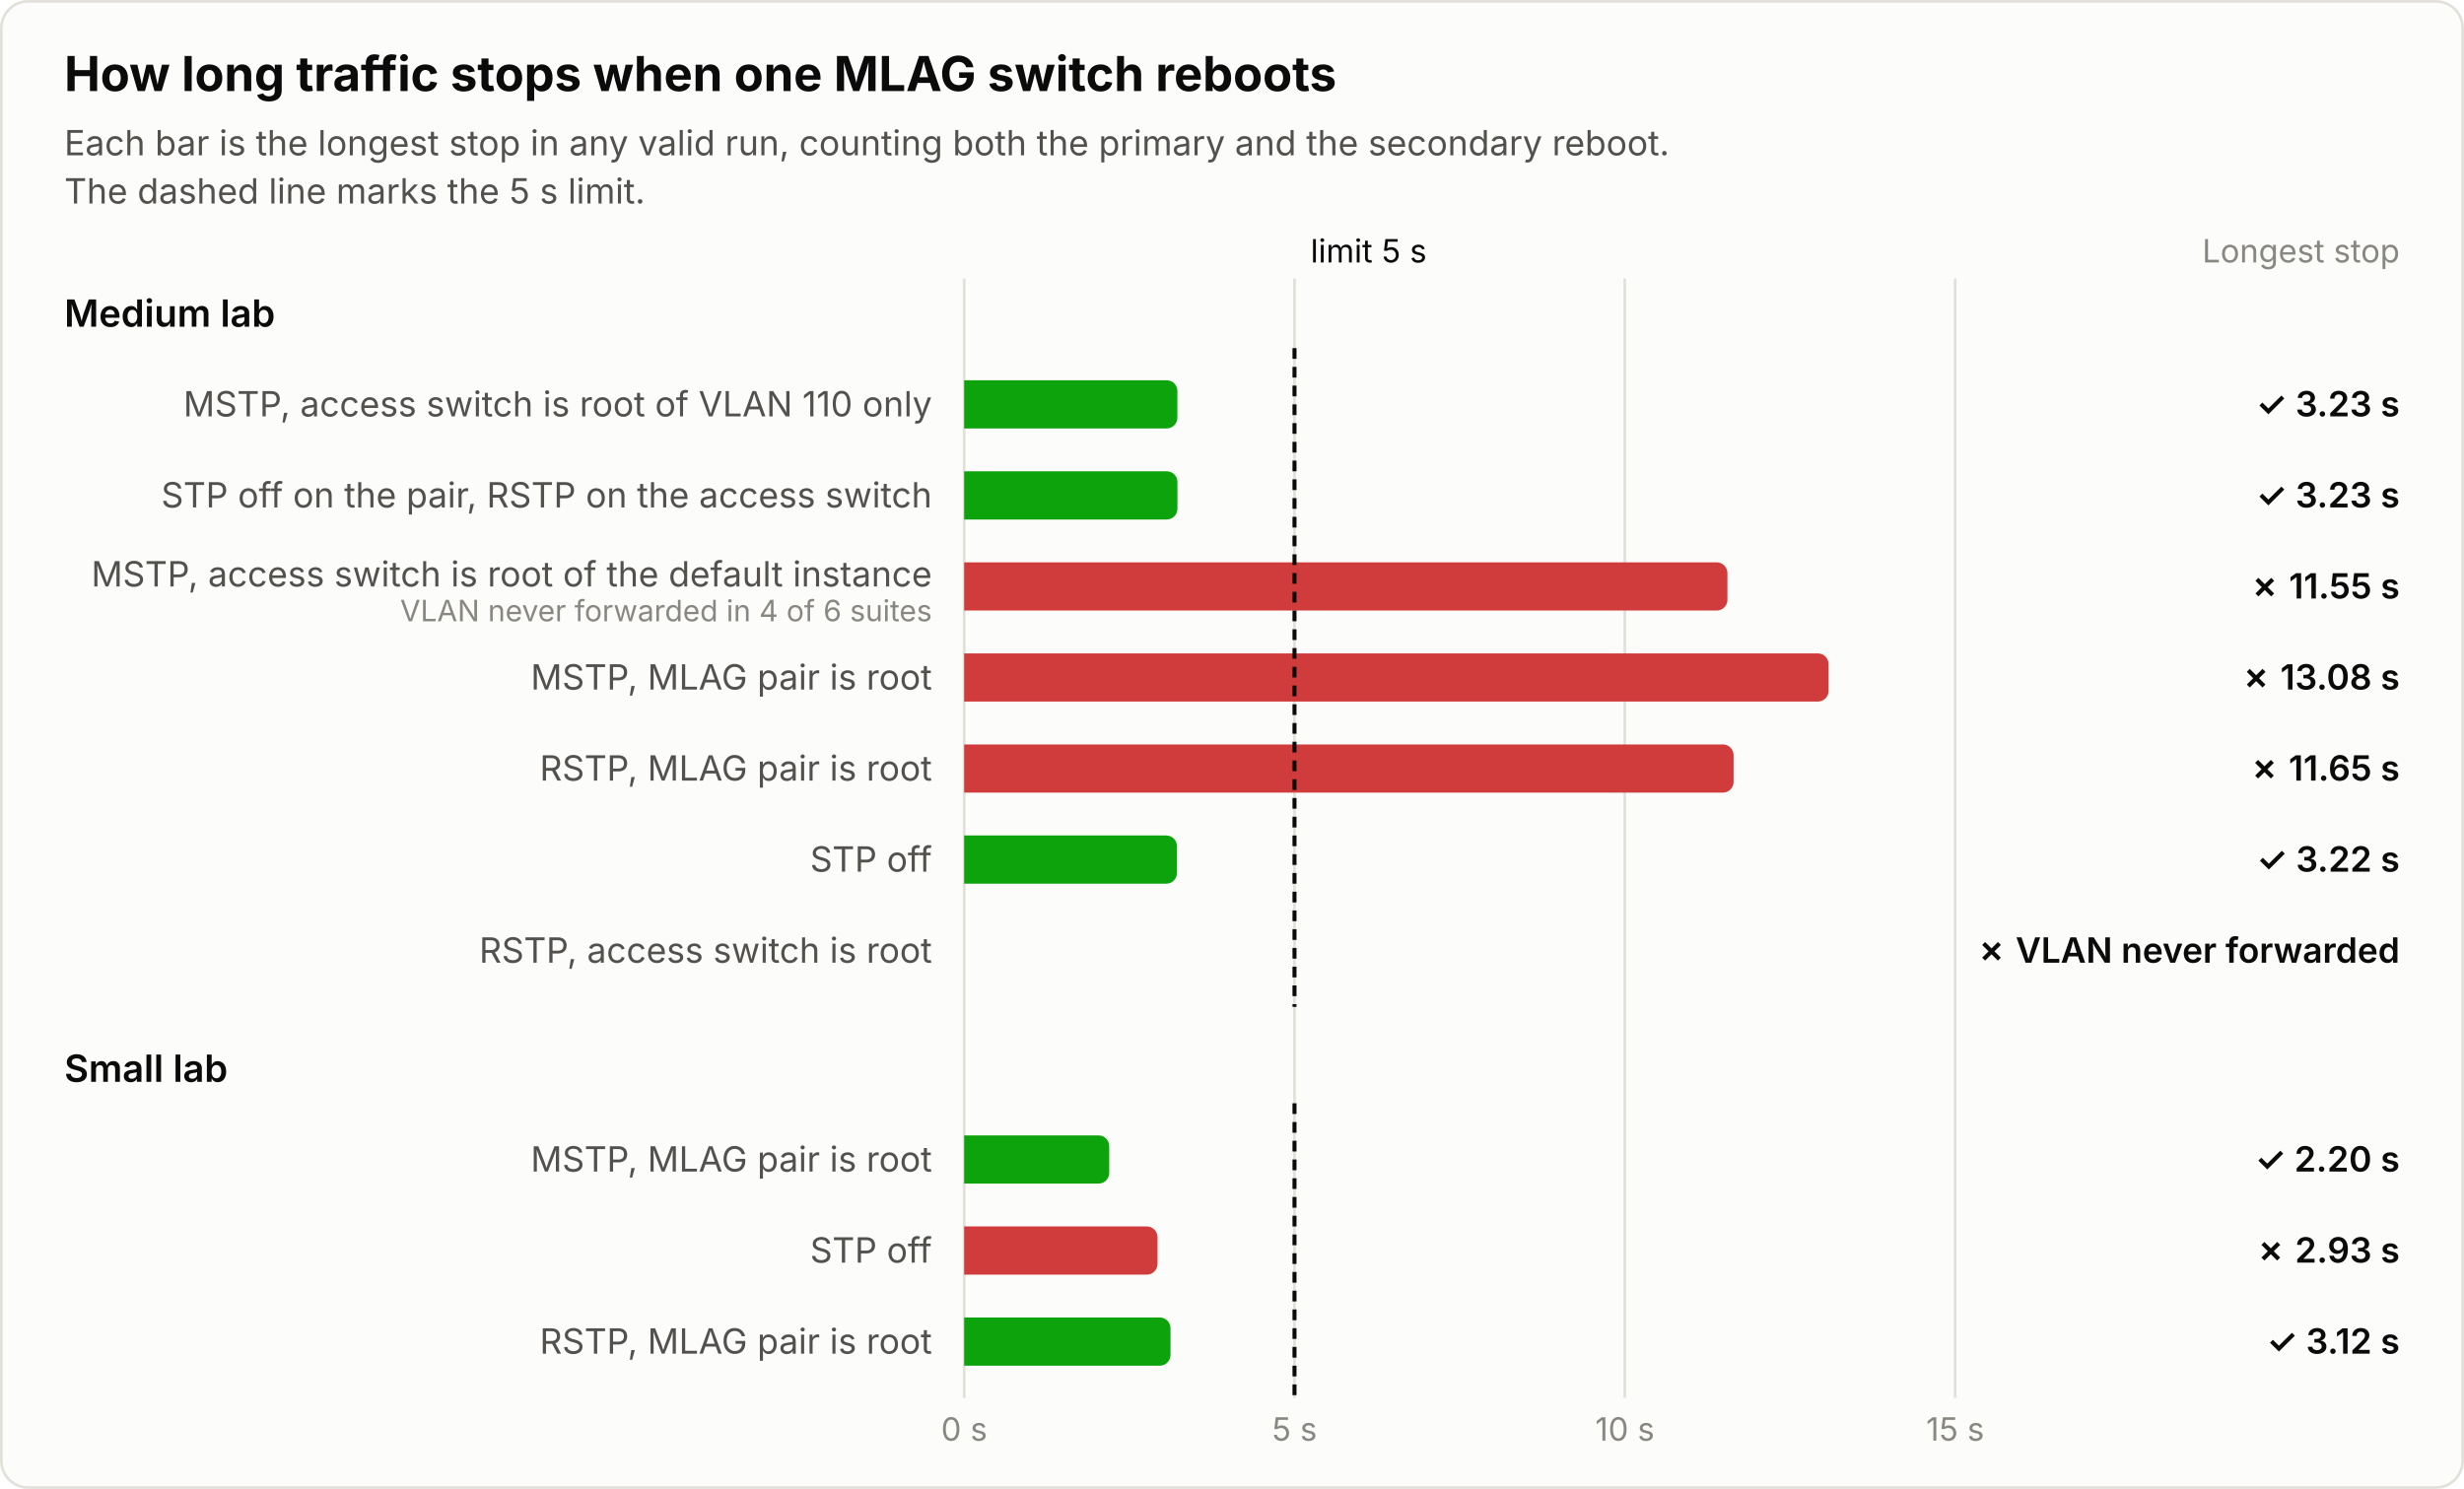
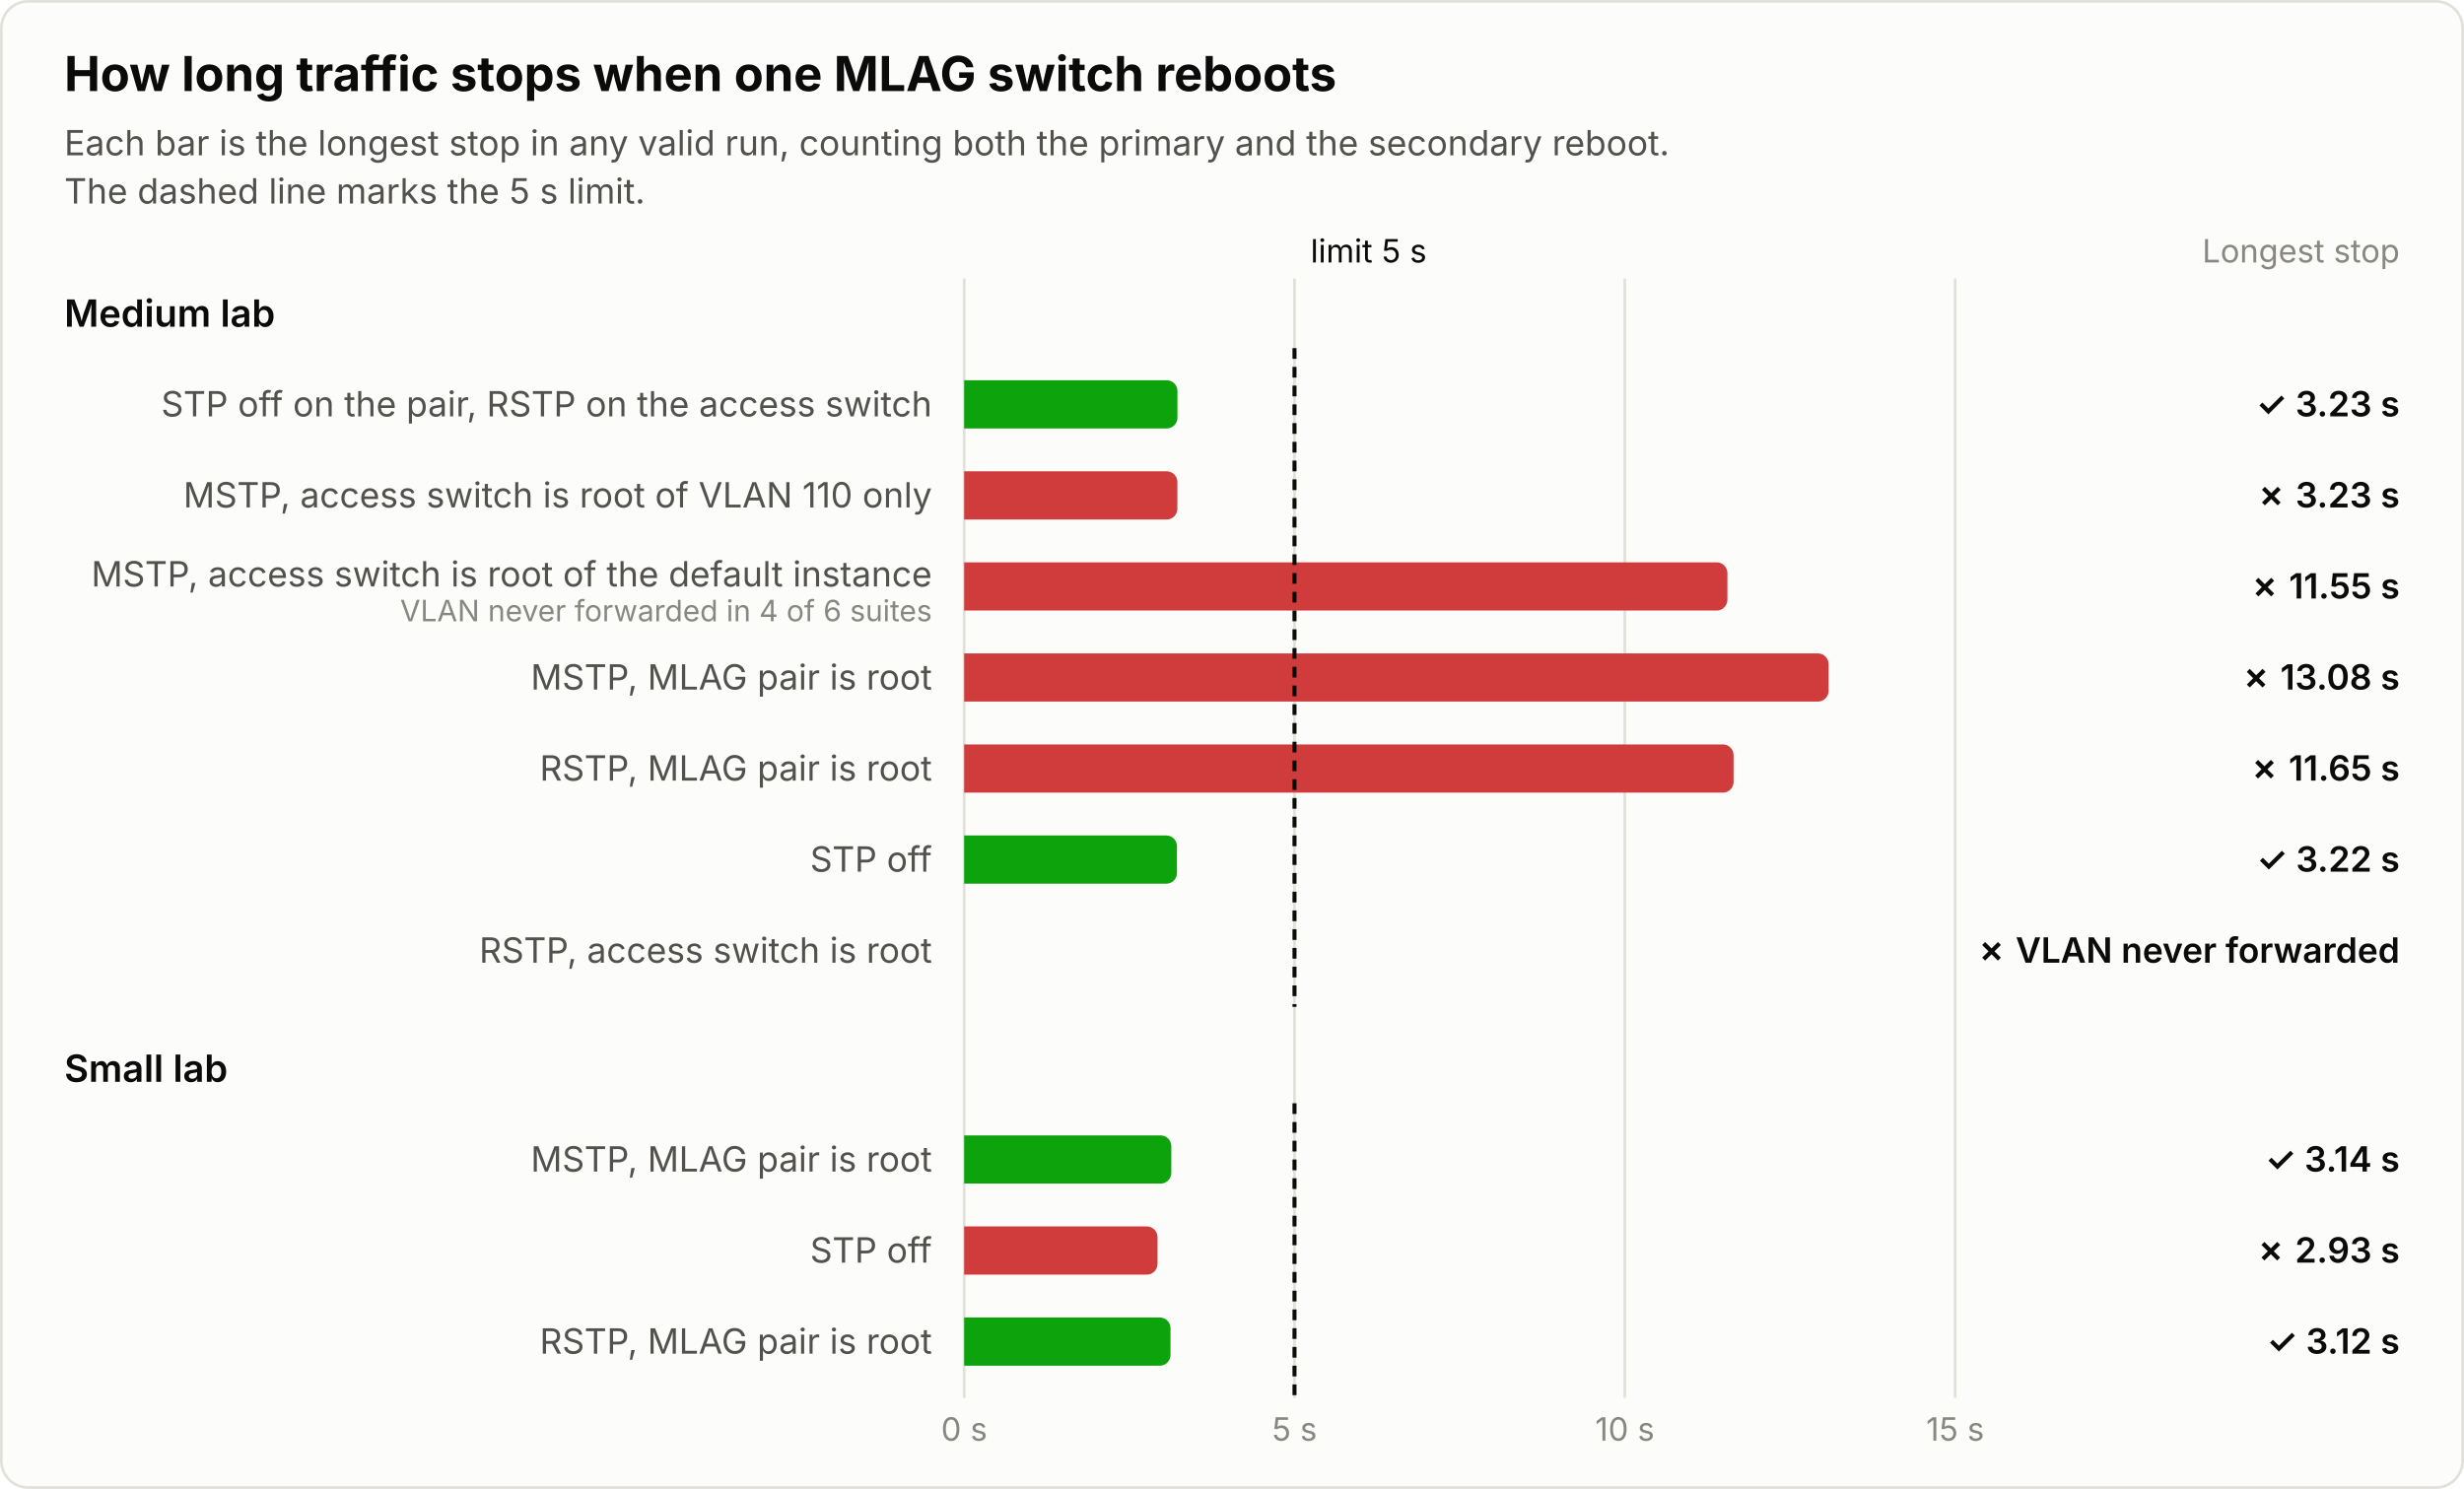
<svg xmlns="http://www.w3.org/2000/svg" width="920" height="556" viewBox="0 0 920 556" font-family="system-ui, -apple-system, &quot;Segoe UI&quot;, sans-serif" role="img" aria-label="Traffic stop during an MLAG peer reboot per setup">
  <rect x="0.5" y="0.5" width="919" height="555" rx="10" fill="#fcfcfb" stroke="#e1e0d9" />
  <line x1="360.0" y1="104" x2="360.0" y2="522" stroke="#e1e0d9" stroke-width="1" />
  <text x="360.0" y="538" font-size="12" fill="#898781" text-anchor="middle" style="font-variant-numeric: tabular-nums">0 s</text>
  <line x1="483.333" y1="104" x2="483.333" y2="522" stroke="#e1e0d9" stroke-width="1" />
  <text x="483.333" y="538" font-size="12" fill="#898781" text-anchor="middle" style="font-variant-numeric: tabular-nums">5 s</text>
  <line x1="606.667" y1="104" x2="606.667" y2="522" stroke="#e1e0d9" stroke-width="1" />
  <text x="606.667" y="538" font-size="12" fill="#898781" text-anchor="middle" style="font-variant-numeric: tabular-nums">10 s</text>
  <line x1="730.0" y1="104" x2="730.0" y2="522" stroke="#e1e0d9" stroke-width="1" />
  <text x="730.0" y="538" font-size="12" fill="#898781" text-anchor="middle" style="font-variant-numeric: tabular-nums">15 s</text>
-   <path d="M360,142.0 H435.604 a4,4 0 0 1 4,4 V156.0 a4,4 0 0 1 -4,4 H360 Z" fill="#0ca30c" />
-   <path d="M360,176.0 H435.631 a4,4 0 0 1 4,4 V190.0 a4,4 0 0 1 -4,4 H360 Z" fill="#0ca30c" />
+   <path d="M360,142.0 H435.631 a4,4 0 0 1 4,4 V156.0 a4,4 0 0 1 -4,4 H360 Z" fill="#0ca30c" />
+   <path d="M360,176.0 H435.604 a4,4 0 0 1 4,4 V190.0 a4,4 0 0 1 -4,4 H360 Z" fill="#d03b3b" />
  <path d="M360,210.0 H640.976 a4,4 0 0 1 4,4 V224.0 a4,4 0 0 1 -4,4 H360 Z" fill="#d03b3b" />
  <path d="M360,244.0 H678.745 a4,4 0 0 1 4,4 V258.0 a4,4 0 0 1 -4,4 H360 Z" fill="#d03b3b" />
  <path d="M360,278.0 H643.282 a4,4 0 0 1 4,4 V292.0 a4,4 0 0 1 -4,4 H360 Z" fill="#d03b3b" />
  <path d="M360,312.0 H435.452 a4,4 0 0 1 4,4 V326.0 a4,4 0 0 1 -4,4 H360 Z" fill="#0ca30c" />
-   <path d="M360,424.0 H410.156 a4,4 0 0 1 4,4 V438.0 a4,4 0 0 1 -4,4 H360 Z" fill="#0ca30c" />
+   <path d="M360,424.0 H433.332 a4,4 0 0 1 4,4 V438.0 a4,4 0 0 1 -4,4 H360 Z" fill="#0ca30c" />
  <path d="M360,458.0 H428.192 a4,4 0 0 1 4,4 V472.0 a4,4 0 0 1 -4,4 H360 Z" fill="#d03b3b" />
  <path d="M360,492.0 H433.037 a4,4 0 0 1 4,4 V506.0 a4,4 0 0 1 -4,4 H360 Z" fill="#0ca30c" />
  <line x1="483.333" y1="130" x2="483.333" y2="376" stroke="#0b0b0b" stroke-width="1.5" stroke-dasharray="4 3" />
  <line x1="483.333" y1="412" x2="483.333" y2="522" stroke="#0b0b0b" stroke-width="1.5" stroke-dasharray="4 3" />
  <text x="24" y="34" font-size="18" font-weight="700" fill="#0b0b0b">How long traffic stops when one MLAG switch reboots</text>
  <text x="24" y="58" font-size="13" fill="#52514e">Each bar is the longest stop in any valid run, counting both the primary and the secondary reboot.</text>
  <text x="24" y="76" font-size="13" fill="#52514e">The dashed line marks the 5 s limit.</text>
  <text x="489.333" y="98" font-size="12" fill="#0b0b0b">limit 5 s</text>
  <text x="24" y="122" font-size="14" font-weight="600" fill="#0b0b0b">Medium lab</text>
-   <text x="348" y="155.5" font-size="13" fill="#52514e" text-anchor="end">MSTP, access switch is root of VLAN 110 only</text>
+   <text x="348" y="155.5" font-size="13" fill="#52514e" text-anchor="end">STP off on the pair, RSTP on the access switch</text>
  <text x="896" y="155.5" font-size="13" font-weight="600" fill="#0b0b0b" text-anchor="end" style="font-variant-numeric: tabular-nums">✓ 3.23 s</text>
-   <text x="348" y="189.5" font-size="13" fill="#52514e" text-anchor="end">STP off on the pair, RSTP on the access switch</text>
-   <text x="896" y="189.5" font-size="13" font-weight="600" fill="#0b0b0b" text-anchor="end" style="font-variant-numeric: tabular-nums">✓ 3.23 s</text>
+   <text x="348" y="189.5" font-size="13" fill="#52514e" text-anchor="end">MSTP, access switch is root of VLAN 110 only</text>
+   <text x="896" y="189.5" font-size="13" font-weight="600" fill="#0b0b0b" text-anchor="end" style="font-variant-numeric: tabular-nums">✗ 3.23 s</text>
  <text x="348" y="219.0" font-size="13" fill="#52514e" text-anchor="end">MSTP, access switch is root of the default instance</text>
  <text x="348" y="232.0" font-size="11" fill="#898781" text-anchor="end">VLAN never forwarded in 4 of 6 suites</text>
  <text x="896" y="223.5" font-size="13" font-weight="600" fill="#0b0b0b" text-anchor="end" style="font-variant-numeric: tabular-nums">✗ 11.55 s</text>
  <text x="348" y="257.5" font-size="13" fill="#52514e" text-anchor="end">MSTP, MLAG pair is root</text>
  <text x="896" y="257.5" font-size="13" font-weight="600" fill="#0b0b0b" text-anchor="end" style="font-variant-numeric: tabular-nums">✗ 13.08 s</text>
  <text x="348" y="291.5" font-size="13" fill="#52514e" text-anchor="end">RSTP, MLAG pair is root</text>
  <text x="896" y="291.5" font-size="13" font-weight="600" fill="#0b0b0b" text-anchor="end" style="font-variant-numeric: tabular-nums">✗ 11.65 s</text>
  <text x="348" y="325.5" font-size="13" fill="#52514e" text-anchor="end">STP off</text>
  <text x="896" y="325.5" font-size="13" font-weight="600" fill="#0b0b0b" text-anchor="end" style="font-variant-numeric: tabular-nums">✓ 3.22 s</text>
  <text x="348" y="359.5" font-size="13" fill="#52514e" text-anchor="end">RSTP, access switch is root</text>
  <text x="896" y="359.5" font-size="13" font-weight="600" fill="#0b0b0b" text-anchor="end">✗ VLAN never forwarded</text>
  <text x="24" y="404" font-size="14" font-weight="600" fill="#0b0b0b">Small lab</text>
  <text x="348" y="437.5" font-size="13" fill="#52514e" text-anchor="end">MSTP, MLAG pair is root</text>
-   <text x="896" y="437.5" font-size="13" font-weight="600" fill="#0b0b0b" text-anchor="end" style="font-variant-numeric: tabular-nums">✓ 2.20 s</text>
+   <text x="896" y="437.5" font-size="13" font-weight="600" fill="#0b0b0b" text-anchor="end" style="font-variant-numeric: tabular-nums">✓ 3.14 s</text>
  <text x="348" y="471.5" font-size="13" fill="#52514e" text-anchor="end">STP off</text>
  <text x="896" y="471.5" font-size="13" font-weight="600" fill="#0b0b0b" text-anchor="end" style="font-variant-numeric: tabular-nums">✗ 2.93 s</text>
  <text x="348" y="505.5" font-size="13" fill="#52514e" text-anchor="end">RSTP, MLAG pair is root</text>
  <text x="896" y="505.5" font-size="13" font-weight="600" fill="#0b0b0b" text-anchor="end" style="font-variant-numeric: tabular-nums">✓ 3.12 s</text>
  <text x="896" y="98" font-size="12" fill="#898781" text-anchor="end">Longest stop</text>
</svg>
